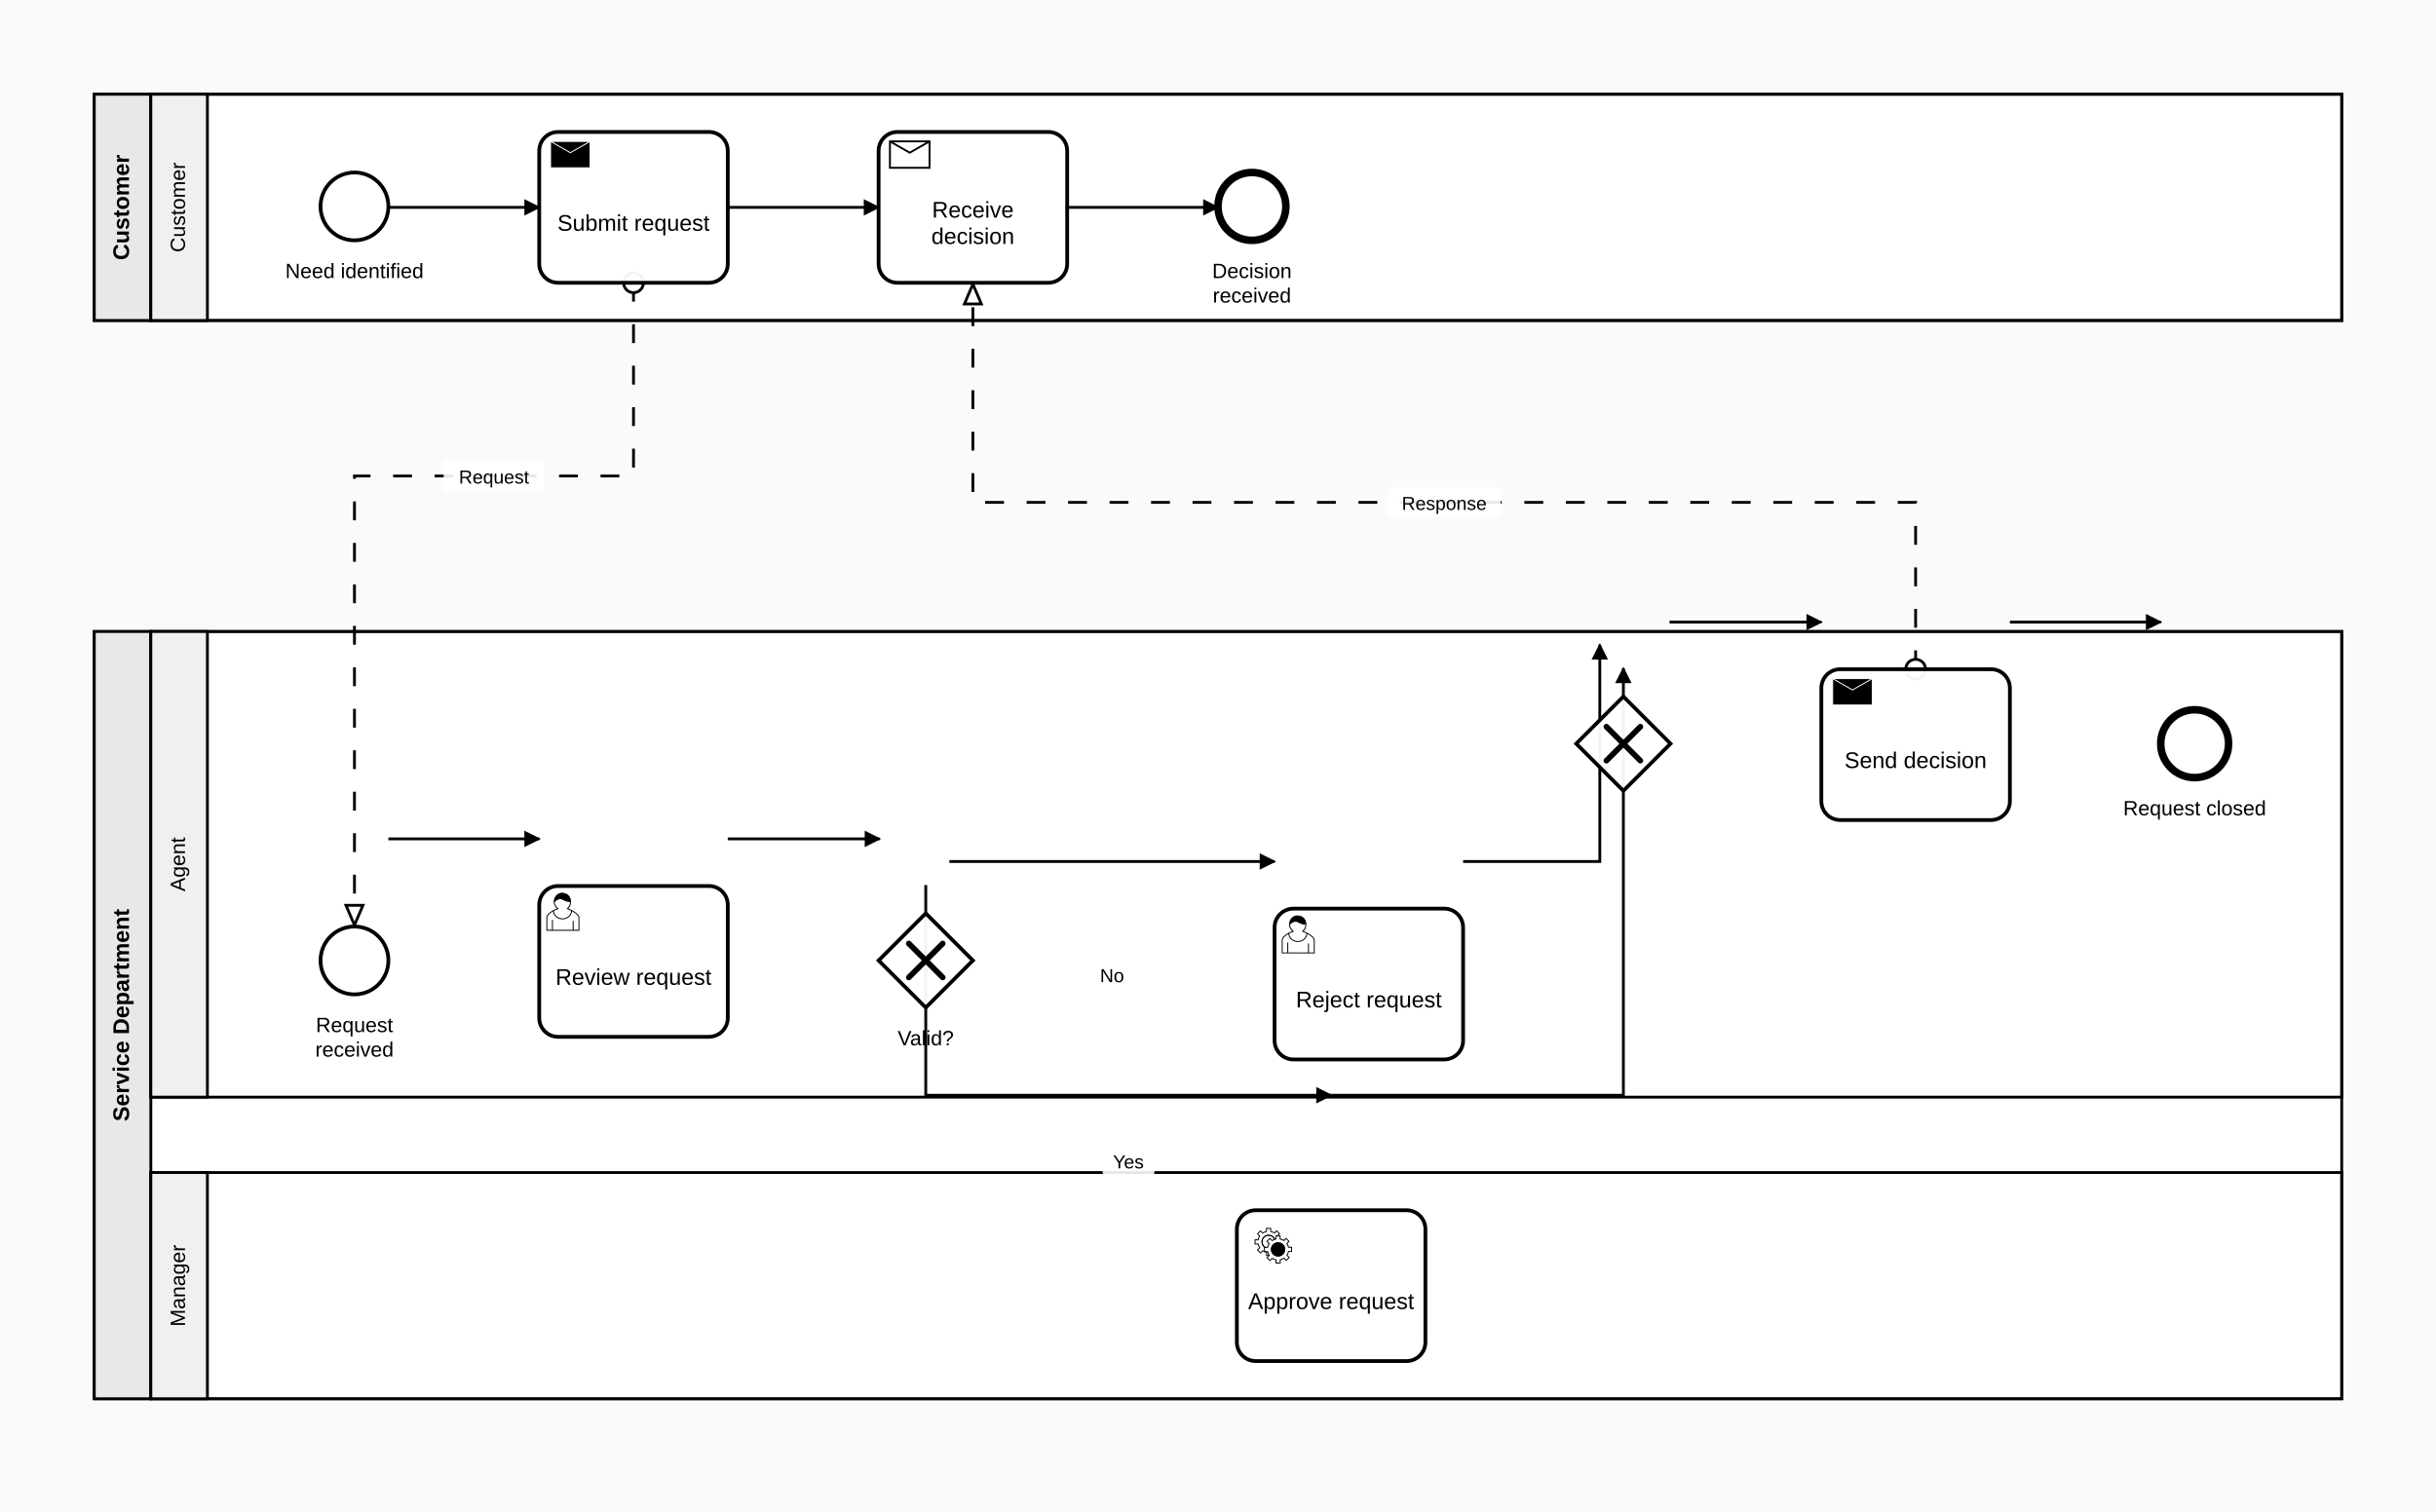
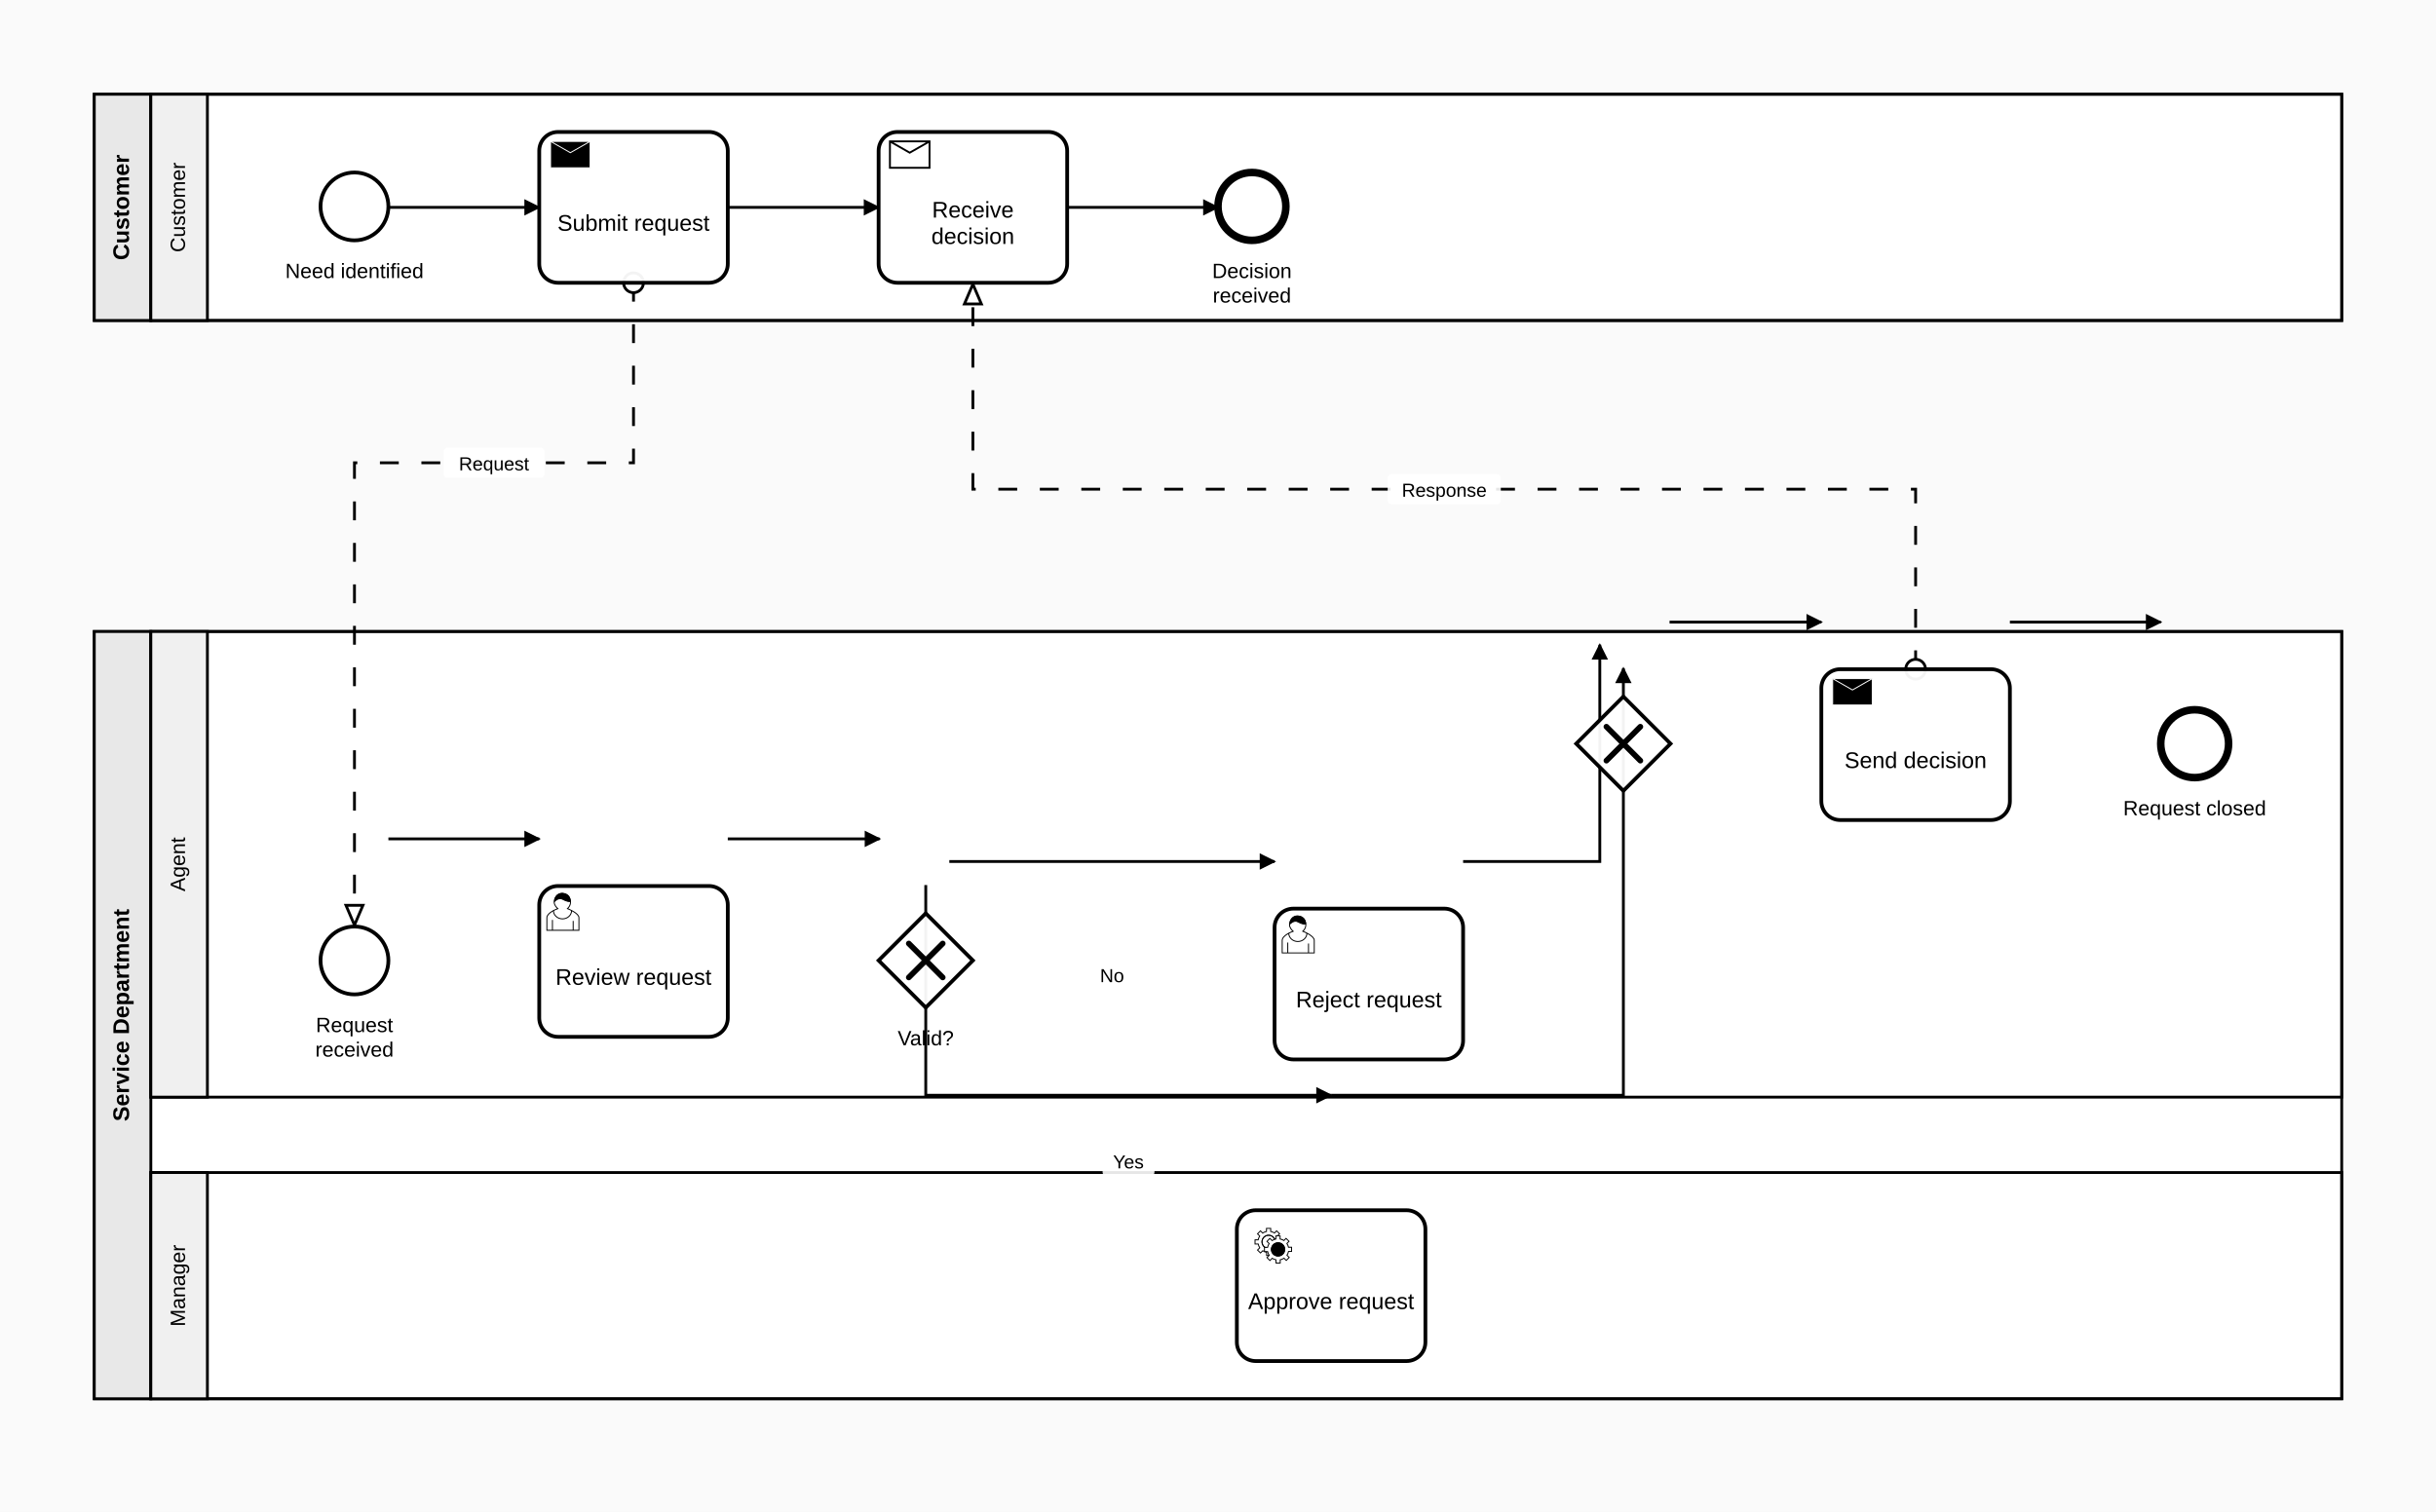
<svg xmlns="http://www.w3.org/2000/svg" width="1292" height="802" viewBox="0 0 1292 802" font-family="Arial, sans-serif">
  <defs>
    <marker id="seq-end" viewBox="0 0 20 20" refX="11" refY="10" markerWidth="10" markerHeight="10" orient="auto">
      <path d="M 1 5 L 11 10 L 1 15 Z" fill="#000000" stroke="#000000" stroke-width="1" />
    </marker>
    <marker id="seq-default-src" viewBox="0 0 20 20" refX="6" refY="10" markerWidth="10" markerHeight="10" orient="auto">
      <path d="M 6 3 L 10 17" stroke="#000000" stroke-width="1.5" />
    </marker>
    <marker id="seq-conditional-src" viewBox="0 0 20 20" refX="1" refY="10" markerWidth="12" markerHeight="12" orient="auto">
      <path d="M 1 10 L 8 6 L 15 10 L 8 14 Z" fill="#ffffff" stroke="#000000" stroke-width="1" />
    </marker>
    <marker id="msg-start" viewBox="0 0 20 20" refX="6" refY="6" markerWidth="20" markerHeight="20" orient="auto">
      <circle cx="6" cy="6" r="3.5" fill="#ffffff" stroke="#000000" stroke-width="1" />
    </marker>
    <marker id="msg-end" viewBox="0 0 20 20" refX="8.5" refY="5" markerWidth="20" markerHeight="20" orient="auto">
      <path d="m 1 5 l 0 -3 l 7 3 l -7 3 z" fill="#ffffff" stroke="#000000" stroke-width="1" stroke-linecap="butt" />
    </marker>
    <marker id="assoc-end" viewBox="0 0 20 20" refX="11" refY="10" markerWidth="10" markerHeight="10" orient="auto">
      <path d="M 1 5 L 11 10 L 1 15" fill="none" stroke="#000000" stroke-width="1.5" />
    </marker>
  </defs>
  <rect width="1292" height="802" fill="#fafafa" />
  <rect x="50" y="50" width="1192" height="120" fill="#ffffff" stroke="#000000" stroke-width="1.5" />
  <rect x="50" y="50" width="30" height="120" fill="#e8e8e8" stroke="#000000" stroke-width="1.5" />
  <text x="65" y="110" text-anchor="middle" dominant-baseline="middle" font-size="12" font-weight="bold" fill="#000000" transform="rotate(-90,65,110)">Customer</text>
  <rect x="50" y="335" width="1192" height="407" fill="#ffffff" stroke="#000000" stroke-width="1.5" />
  <rect x="50" y="335" width="30" height="407" fill="#e8e8e8" stroke="#000000" stroke-width="1.5" />
  <text x="65" y="538.5" text-anchor="middle" dominant-baseline="middle" font-size="12" font-weight="bold" fill="#000000" transform="rotate(-90,65,538.5)">Service Department</text>
  <rect x="80" y="50" width="1162" height="120" fill="#ffffff" fill-opacity="0.25" stroke="#000000" stroke-width="1.5" />
  <rect x="80" y="50" width="30" height="120" fill="#f0f0f0" stroke="#000000" stroke-width="1.5" />
  <text x="95" y="110" text-anchor="middle" dominant-baseline="middle" font-size="11" fill="#000000" transform="rotate(-90,95,110)">Customer</text>
  <rect x="80" y="335" width="1162" height="247" fill="#ffffff" fill-opacity="0.25" stroke="#000000" stroke-width="1.5" />
  <rect x="80" y="335" width="30" height="247" fill="#f0f0f0" stroke="#000000" stroke-width="1.5" />
  <text x="95" y="458.5" text-anchor="middle" dominant-baseline="middle" font-size="11" fill="#000000" transform="rotate(-90,95,458.5)">Agent</text>
  <rect x="80" y="622" width="1162" height="120" fill="#ffffff" fill-opacity="0.25" stroke="#000000" stroke-width="1.5" />
  <rect x="80" y="622" width="30" height="120" fill="#f0f0f0" stroke="#000000" stroke-width="1.5" />
  <text x="95" y="682" text-anchor="middle" dominant-baseline="middle" font-size="11" fill="#000000" transform="rotate(-90,95,682)">Manager</text>
  <path d="M 206 110 L 286 110" stroke="#000000" stroke-width="1.5" fill="none" marker-end="url(#seq-end)" />
  <path d="M 386 110 L 466 110" stroke="#000000" stroke-width="1.5" fill="none" marker-end="url(#seq-end)" />
  <path d="M 566 110 L 646 110" stroke="#000000" stroke-width="1.5" fill="none" marker-end="url(#seq-end)" />
  <path d="M 206 445 L 286 445" stroke="#000000" stroke-width="1.5" fill="none" marker-end="url(#seq-end)" />
  <path d="M 386 445 L 466.5 445" stroke="#000000" stroke-width="1.5" fill="none" marker-end="url(#seq-end)" />
  <path d="M 491 469.5 L 491 581 L 706 581" stroke="#000000" stroke-width="1.5" fill="none" marker-end="url(#seq-end)" />
  <rect x="584.8" y="607.8" width="27.5" height="16" rx="2" fill="white" fill-opacity="0.9" />
  <text x="598.5" y="619.8" text-anchor="middle" font-size="10" fill="#000000">Yes</text>
  <path d="M 503.5 457 L 676 457" stroke="#000000" stroke-width="1.5" fill="none" marker-end="url(#seq-end)" />
  <rect x="579.3" y="509" width="21" height="16" rx="2" fill="white" fill-opacity="0.9" />
  <text x="589.8" y="521" text-anchor="middle" font-size="10" fill="#000000">No</text>
  <path d="M 706 581 L 861 581 L 861 354.5" stroke="#000000" stroke-width="1.5" fill="none" marker-end="url(#seq-end)" />
  <path d="M 776 457 L 848.5 457 L 848.5 342" stroke="#000000" stroke-width="1.5" fill="none" marker-end="url(#seq-end)" />
  <path d="M 885.5 330 L 966 330" stroke="#000000" stroke-width="1.5" fill="none" marker-end="url(#seq-end)" />
  <path d="M 1066 330 L 1146 330" stroke="#000000" stroke-width="1.5" fill="none" marker-end="url(#seq-end)" />
-   <path d="M 336 150 L 336 252.5 L 188 252.5 L 188 491.5" stroke="#000000" stroke-width="1.5" fill="none" stroke-dasharray="10,12" marker-start="url(#msg-start)" marker-end="url(#msg-end)" />
-   <rect x="235.3" y="244.5" width="53.5" height="16" rx="2" fill="white" fill-opacity="0.9" />
-   <text x="262" y="256.5" text-anchor="middle" font-size="10" fill="#000000">Request</text>
-   <path d="M 1016 355 L 1016 266.5 L 516 266.5 L 516 150" stroke="#000000" stroke-width="1.5" fill="none" stroke-dasharray="10,12" marker-start="url(#msg-start)" marker-end="url(#msg-end)" />
-   <rect x="736" y="258.5" width="60" height="16" rx="2" fill="white" fill-opacity="0.9" />
-   <text x="766" y="270.5" text-anchor="middle" font-size="10" fill="#000000">Response</text>
+   <path d="M 336 150 L 336 245.5 L 188 245.5 L 188 491.5" stroke="#000000" stroke-width="1.5" fill="none" stroke-dasharray="10,12" marker-start="url(#msg-start)" marker-end="url(#msg-end)" />
+   <rect x="235.3" y="237.5" width="53.5" height="16" rx="2" fill="white" fill-opacity="0.9" />
+   <text x="262" y="249.5" text-anchor="middle" font-size="10" fill="#000000">Request</text>
+   <path d="M 1016 355 L 1016 259.5 L 516 259.5 L 516 150" stroke="#000000" stroke-width="1.5" fill="none" stroke-dasharray="10,12" marker-start="url(#msg-start)" marker-end="url(#msg-end)" />
+   <rect x="736" y="251.5" width="60" height="16" rx="2" fill="white" fill-opacity="0.9" />
+   <text x="766" y="263.5" text-anchor="middle" font-size="10" fill="#000000">Response</text>
  <circle cx="188" cy="109.5" r="18" fill="#ffffff" fill-opacity="0.95" stroke="#000000" stroke-width="2" />
  <text x="188" y="147.5" text-anchor="middle" font-size="11" fill="#000000">Need identified</text>
  <rect x="286" y="70" width="100" height="80" rx="10" ry="10" fill="#ffffff" fill-opacity="0.95" stroke="#000000" stroke-width="2" />
  <g>
    <path d="m 292,75 l 0,14 l 21,0 l 0,-14 z l 10.5,6 l 10.5,-6" fill="#000000" stroke="#ffffff" stroke-width="0.5" />
  </g>
  <text x="336" y="119" text-anchor="middle" dominant-baseline="middle" font-size="12" fill="#000000">Submit request</text>
  <rect x="466" y="70" width="100" height="80" rx="10" ry="10" fill="#ffffff" fill-opacity="0.95" stroke="#000000" stroke-width="2" />
  <g>
    <path d="m 472,75 l 0,14 l 21,0 l 0,-14 z l 10.5,6 l 10.5,-6" fill="#ffffff" stroke="#000000" stroke-width="1" />
  </g>
  <text x="516" y="112" text-anchor="middle" dominant-baseline="middle" font-size="12" fill="#000000">Receive</text>
  <text x="516" y="126" text-anchor="middle" dominant-baseline="middle" font-size="12" fill="#000000">decision</text>
  <circle cx="664" cy="109.5" r="18" fill="#ffffff" fill-opacity="0.95" stroke="#000000" stroke-width="4" />
  <text x="664" y="147.5" text-anchor="middle" font-size="11" fill="#000000">Decision</text>
  <text x="664" y="160.5" text-anchor="middle" font-size="11" fill="#000000">received</text>
  <circle cx="188" cy="509.5" r="18" fill="#ffffff" fill-opacity="0.95" stroke="#000000" stroke-width="2" />
  <text x="188" y="547.5" text-anchor="middle" font-size="11" fill="#000000">Request</text>
  <text x="188" y="560.5" text-anchor="middle" font-size="11" fill="#000000">received</text>
  <rect x="286" y="470" width="100" height="80" rx="10" ry="10" fill="#ffffff" fill-opacity="0.95" stroke="#000000" stroke-width="2" />
  <g>
    <path d="m 301,482 c 0.909,-0.845 1.594,-2.049 1.594,-3.385 0,-2.554 -1.805,-4.622 -4.357,-4.622 -2.552,0 -4.288,2.068 -4.288,4.622 0,1.348 0.974,2.562 1.896,3.405 -0.529,0.187 -5.669,2.097 -5.794,4.756 v 6.718 h 17 v -6.718 c 0,-2.298 -5.528,-4.595 -6.051,-4.776 z m -8,6 l 0,5.5 m 11,0 l 0,-5" fill="#ffffff" stroke="#000000" stroke-width="0.5" />
    <path d="m 303.162,483.009 c 0,2.447 -2.158,4.431 -4.821,4.431 -2.665,0 -4.822,-1.981 -4.822,-4.431" fill="none" stroke="#000000" stroke-width="0.5" />
    <path d="m 294.1,478.2 c 0,0 2.251,-2.358 4.274,-1.177 2.024,1.181 4.221,1.537 4.124,0.965 -0.098,-0.57 -0.117,-3.791 -4.191,-4.136 -3.575,0.001 -4.208,3.367 -4.207,4.348 z" fill="#000000" stroke="#000000" stroke-width="0.5" />
  </g>
  <text x="336" y="519" text-anchor="middle" dominant-baseline="middle" font-size="12" fill="#000000">Review request</text>
  <polygon points="491,484.5 516,509.5 491,534.5 466,509.5" fill="#ffffff" fill-opacity="0.95" stroke="#000000" stroke-width="2" />
  <line x1="482" y1="500.5" x2="500" y2="518.5" stroke="#000000" stroke-width="3" stroke-linecap="round" />
  <line x1="500" y1="500.5" x2="482" y2="518.5" stroke="#000000" stroke-width="3" stroke-linecap="round" />
  <text x="491" y="554.5" text-anchor="middle" font-size="11" fill="#000000">Valid?</text>
  <rect x="656" y="642" width="100" height="80" rx="10" ry="10" fill="#ffffff" fill-opacity="0.95" stroke="#000000" stroke-width="2" />
  <g>
    <path d="m 674,666 v -1.713 c 0.352,-0.071 0.704,-0.178 1.048,-0.321 0.344,-0.145 0.666,-0.321 0.966,-0.521 l 1.194,1.18 1.567,-1.577 -1.195,-1.18 c 0.403,-0.614 0.683,-1.299 0.825,-2.018 l 1.622,-0.01 v -2.22 l -1.637,0.01 c -0.073,-0.352 -0.178,-0.7 -0.324,-1.044 -0.145,-0.344 -0.321,-0.664 -0.523,-0.962 l 1.131,-1.136 -1.583,-1.563 -1.13,1.136 c -0.614,-0.401 -1.303,-0.681 -2.023,-0.822 l 0.009,-1.619 h -2.241 l 0.004,1.631 c -0.354,0.074 -0.705,0.18 -1.05,0.324 -0.344,0.144 -0.665,0.321 -0.964,0.52 l -1.17,-1.158 -1.567,1.579 1.168,1.157 c -0.403,0.613 -0.683,1.298 -0.825,2.017 l -1.659,0.003 v 2.222 l 1.672,-0.006 c 0.073,0.351 0.18,0.702 0.324,1.045 0.145,0.344 0.321,0.664 0.523,0.961 l -1.199,1.197 1.584,1.56 1.196,-1.193 c 0.614,0.403 1.303,0.682 2.023,0.823 l 0.001,1.699 h 2.227 z m 0.221,-3.996 c -1.789,0.75 -3.858,-0.093 -4.61,-1.874 -0.752,-1.783 0.091,-3.846 1.88,-4.596 1.788,-0.749 3.857,0.093 4.609,1.874 0.752,1.782 -0.091,3.846 -1.879,4.596 z" fill="#ffffff" stroke="#000000" stroke-width="0.5" />
    <path d="m 674.221,662.004 c -1.789,0.75 -3.858,-0.093 -4.61,-1.874 -0.752,-1.783 0.091,-3.846 1.88,-4.596 1.788,-0.749 3.857,0.093 4.609,1.874 0.752,1.782 -0.091,3.846 -1.879,4.596 z" fill="none" stroke="#000000" stroke-width="0.5" />
    <path d="m 679,670 v -1.713 c 0.352,-0.071 0.704,-0.178 1.048,-0.321 0.344,-0.145 0.666,-0.321 0.966,-0.521 l 1.194,1.18 1.567,-1.577 -1.195,-1.18 c 0.403,-0.614 0.683,-1.299 0.825,-2.018 l 1.622,-0.01 v -2.22 l -1.637,0.01 c -0.073,-0.352 -0.178,-0.7 -0.324,-1.044 -0.145,-0.344 -0.321,-0.664 -0.523,-0.962 l 1.131,-1.136 -1.583,-1.563 -1.13,1.136 c -0.614,-0.401 -1.303,-0.681 -2.023,-0.822 l 0.009,-1.619 h -2.241 l 0.004,1.631 c -0.354,0.074 -0.705,0.18 -1.05,0.324 -0.344,0.144 -0.665,0.321 -0.964,0.52 l -1.17,-1.158 -1.567,1.579 1.168,1.157 c -0.403,0.613 -0.683,1.298 -0.825,2.017 l -1.659,0.003 v 2.222 l 1.672,-0.006 c 0.073,0.351 0.18,0.702 0.324,1.045 0.145,0.344 0.321,0.664 0.523,0.961 l -1.199,1.197 1.584,1.56 1.196,-1.193 c 0.614,0.403 1.303,0.682 2.023,0.823 l 0.001,1.699 h 2.227 z m 0.221,-3.996 c -1.789,0.75 -3.858,-0.093 -4.61,-1.874 -0.752,-1.783 0.091,-3.846 1.88,-4.596 1.788,-0.749 3.857,0.093 4.609,1.874 0.752,1.782 -0.091,3.846 -1.879,4.596 z" fill="#ffffff" stroke="#000000" stroke-width="0.5" />
    <path d="m 679.221,666.004 c -1.789,0.75 -3.858,-0.093 -4.61,-1.874 -0.752,-1.783 0.091,-3.846 1.88,-4.596 1.788,-0.749 3.857,0.093 4.609,1.874 0.752,1.782 -0.091,3.846 -1.879,4.596 z" fill="#000000" stroke="#000000" stroke-width="0.5" />
  </g>
  <text x="706" y="691" text-anchor="middle" dominant-baseline="middle" font-size="12" fill="#000000">Approve request</text>
  <rect x="676" y="482" width="100" height="80" rx="10" ry="10" fill="#ffffff" fill-opacity="0.95" stroke="#000000" stroke-width="2" />
  <g>
    <path d="m 691,494 c 0.909,-0.845 1.594,-2.049 1.594,-3.385 0,-2.554 -1.805,-4.622 -4.357,-4.622 -2.552,0 -4.288,2.068 -4.288,4.622 0,1.348 0.974,2.562 1.896,3.405 -0.529,0.187 -5.669,2.097 -5.794,4.756 v 6.718 h 17 v -6.718 c 0,-2.298 -5.528,-4.595 -6.051,-4.776 z m -8,6 l 0,5.5 m 11,0 l 0,-5" fill="#ffffff" stroke="#000000" stroke-width="0.5" />
    <path d="m 693.162,495.009 c 0,2.447 -2.158,4.431 -4.821,4.431 -2.665,0 -4.822,-1.981 -4.822,-4.431" fill="none" stroke="#000000" stroke-width="0.5" />
    <path d="m 684.1,490.2 c 0,0 2.251,-2.358 4.274,-1.177 2.024,1.181 4.221,1.537 4.124,0.965 -0.098,-0.57 -0.117,-3.791 -4.191,-4.136 -3.575,0.001 -4.208,3.367 -4.207,4.348 z" fill="#000000" stroke="#000000" stroke-width="0.5" />
  </g>
  <text x="726" y="531" text-anchor="middle" dominant-baseline="middle" font-size="12" fill="#000000">Reject request</text>
  <polygon points="861,369.5 886,394.5 861,419.5 836,394.5" fill="#ffffff" fill-opacity="0.95" stroke="#000000" stroke-width="2" />
  <line x1="852" y1="385.5" x2="870" y2="403.5" stroke="#000000" stroke-width="3" stroke-linecap="round" />
  <line x1="870" y1="385.5" x2="852" y2="403.5" stroke="#000000" stroke-width="3" stroke-linecap="round" />
  <rect x="966" y="355" width="100" height="80" rx="10" ry="10" fill="#ffffff" fill-opacity="0.95" stroke="#000000" stroke-width="2" />
  <g>
    <path d="m 972,360 l 0,14 l 21,0 l 0,-14 z l 10.5,6 l 10.5,-6" fill="#000000" stroke="#ffffff" stroke-width="0.5" />
  </g>
  <text x="1016" y="404" text-anchor="middle" dominant-baseline="middle" font-size="12" fill="#000000">Send decision</text>
  <circle cx="1164" cy="394.5" r="18" fill="#ffffff" fill-opacity="0.95" stroke="#000000" stroke-width="4" />
  <text x="1164" y="432.5" text-anchor="middle" font-size="11" fill="#000000">Request closed</text>
</svg>
